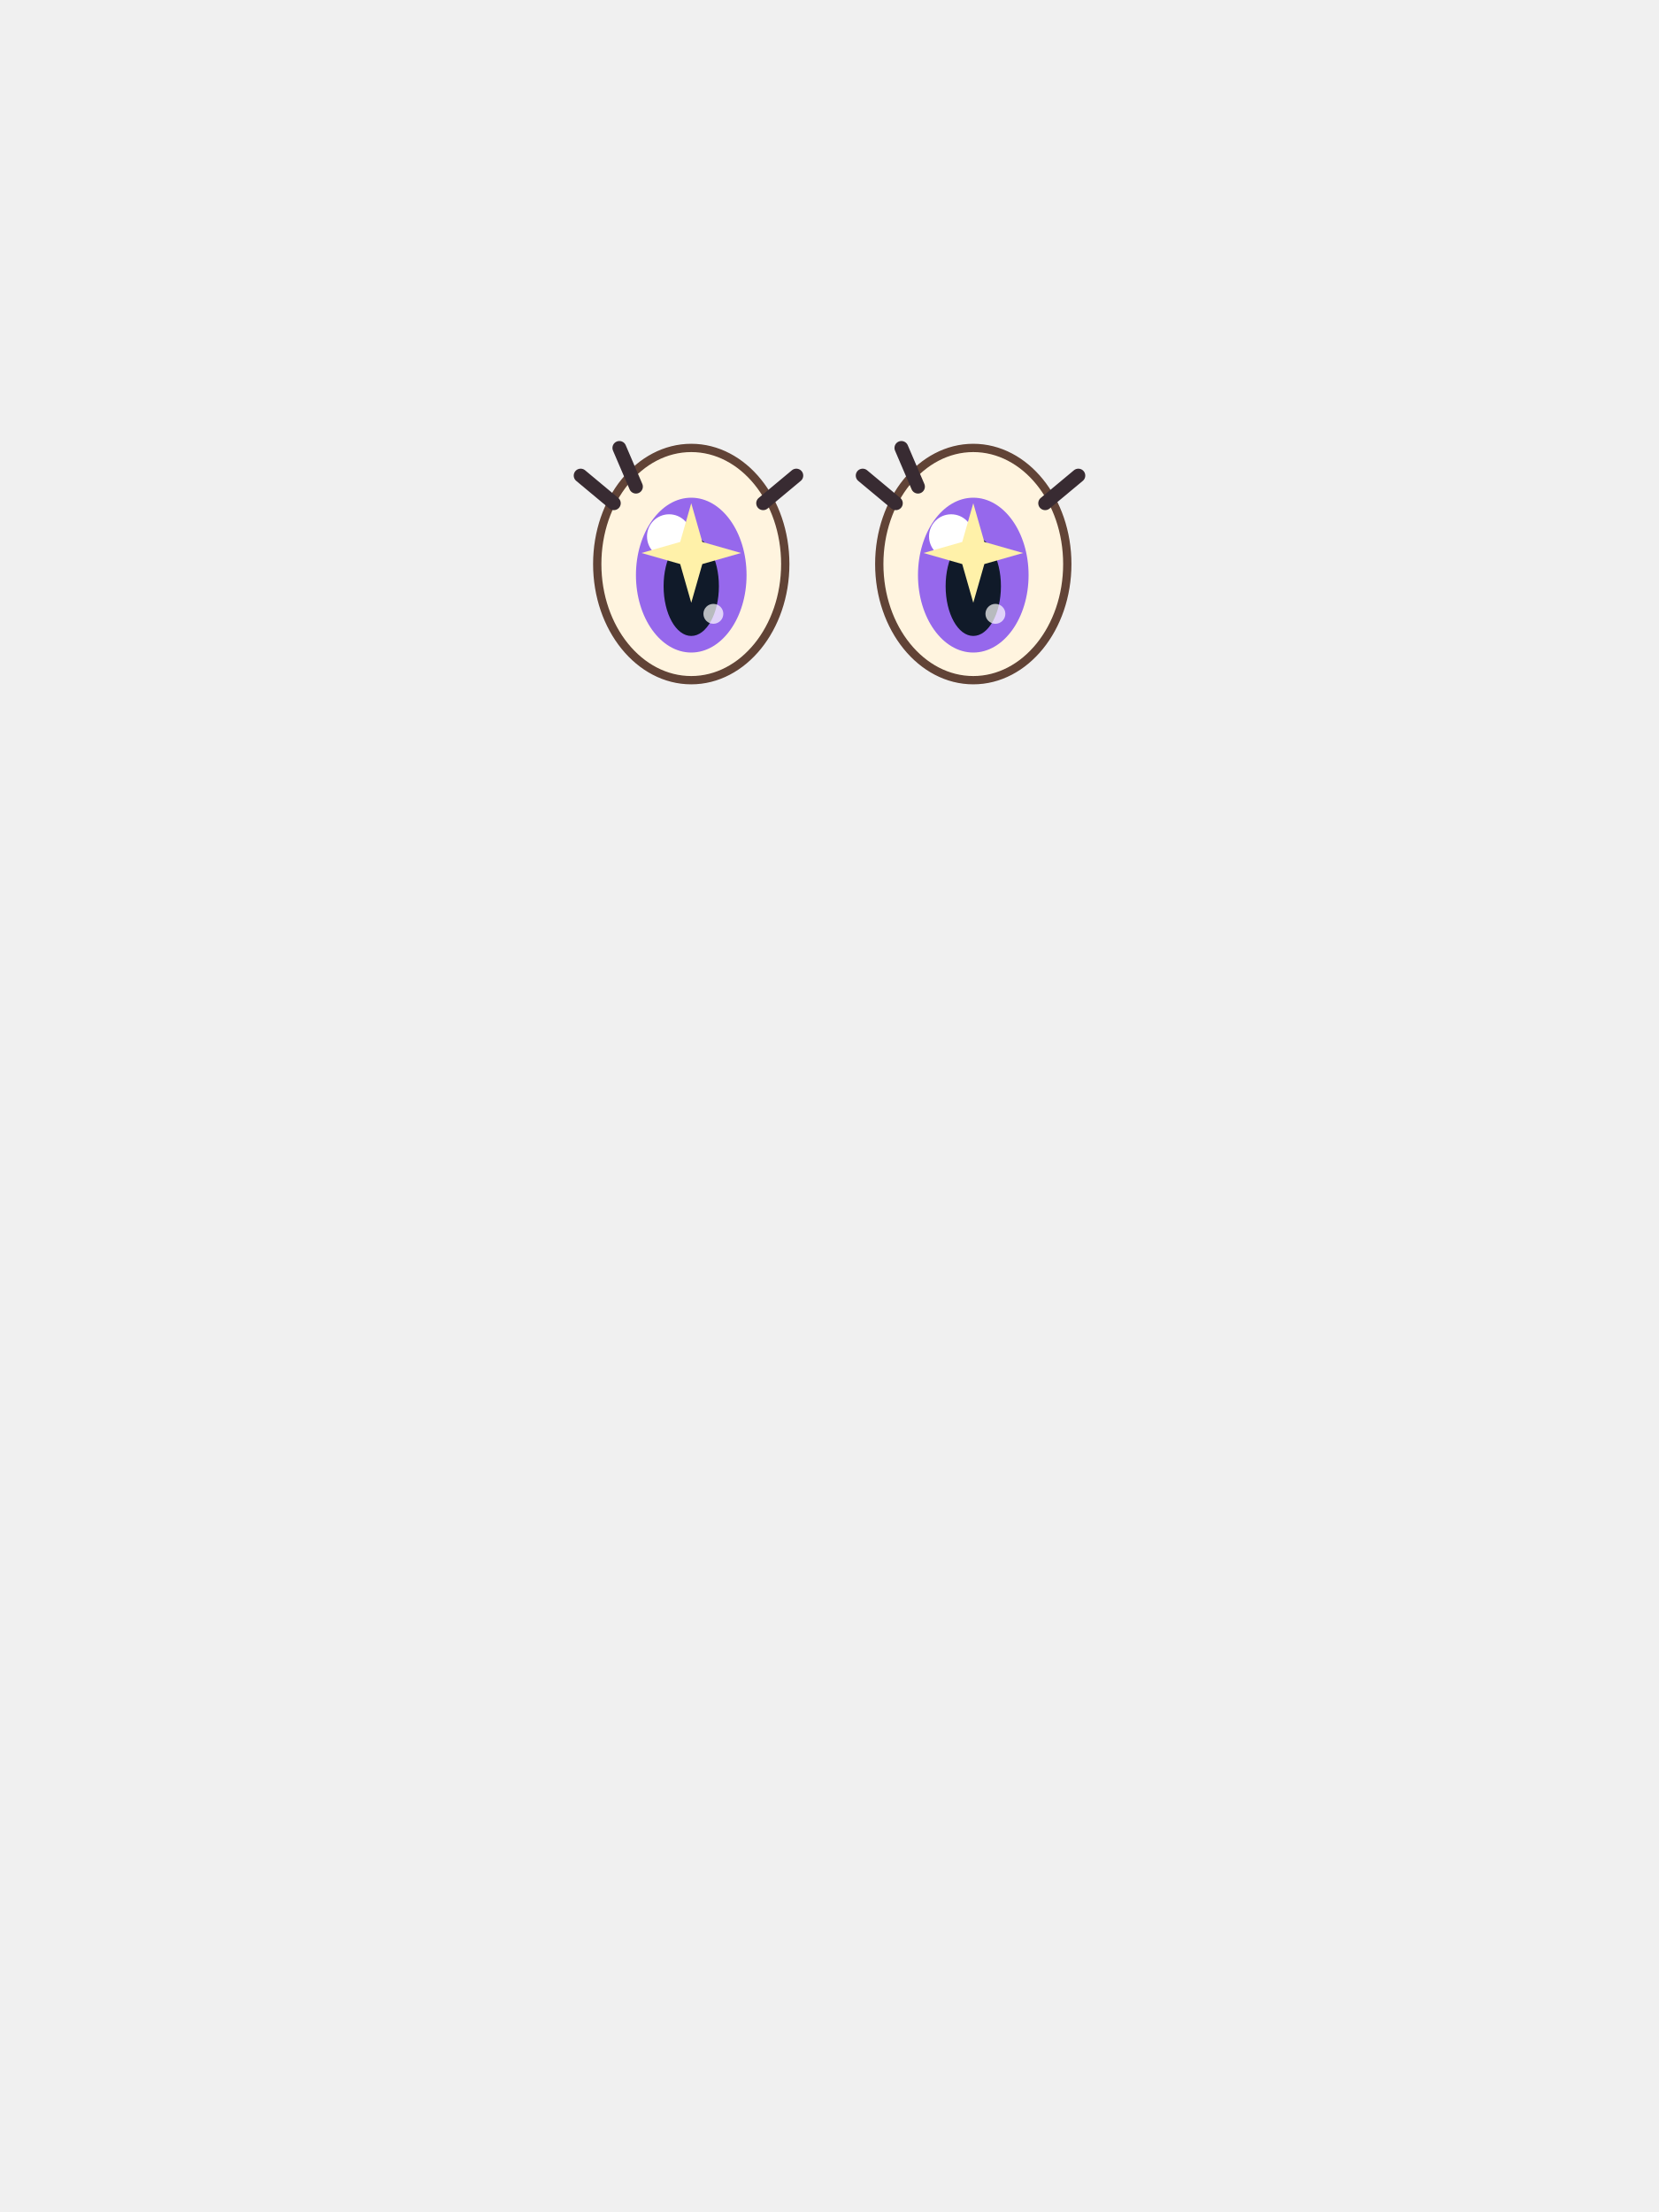
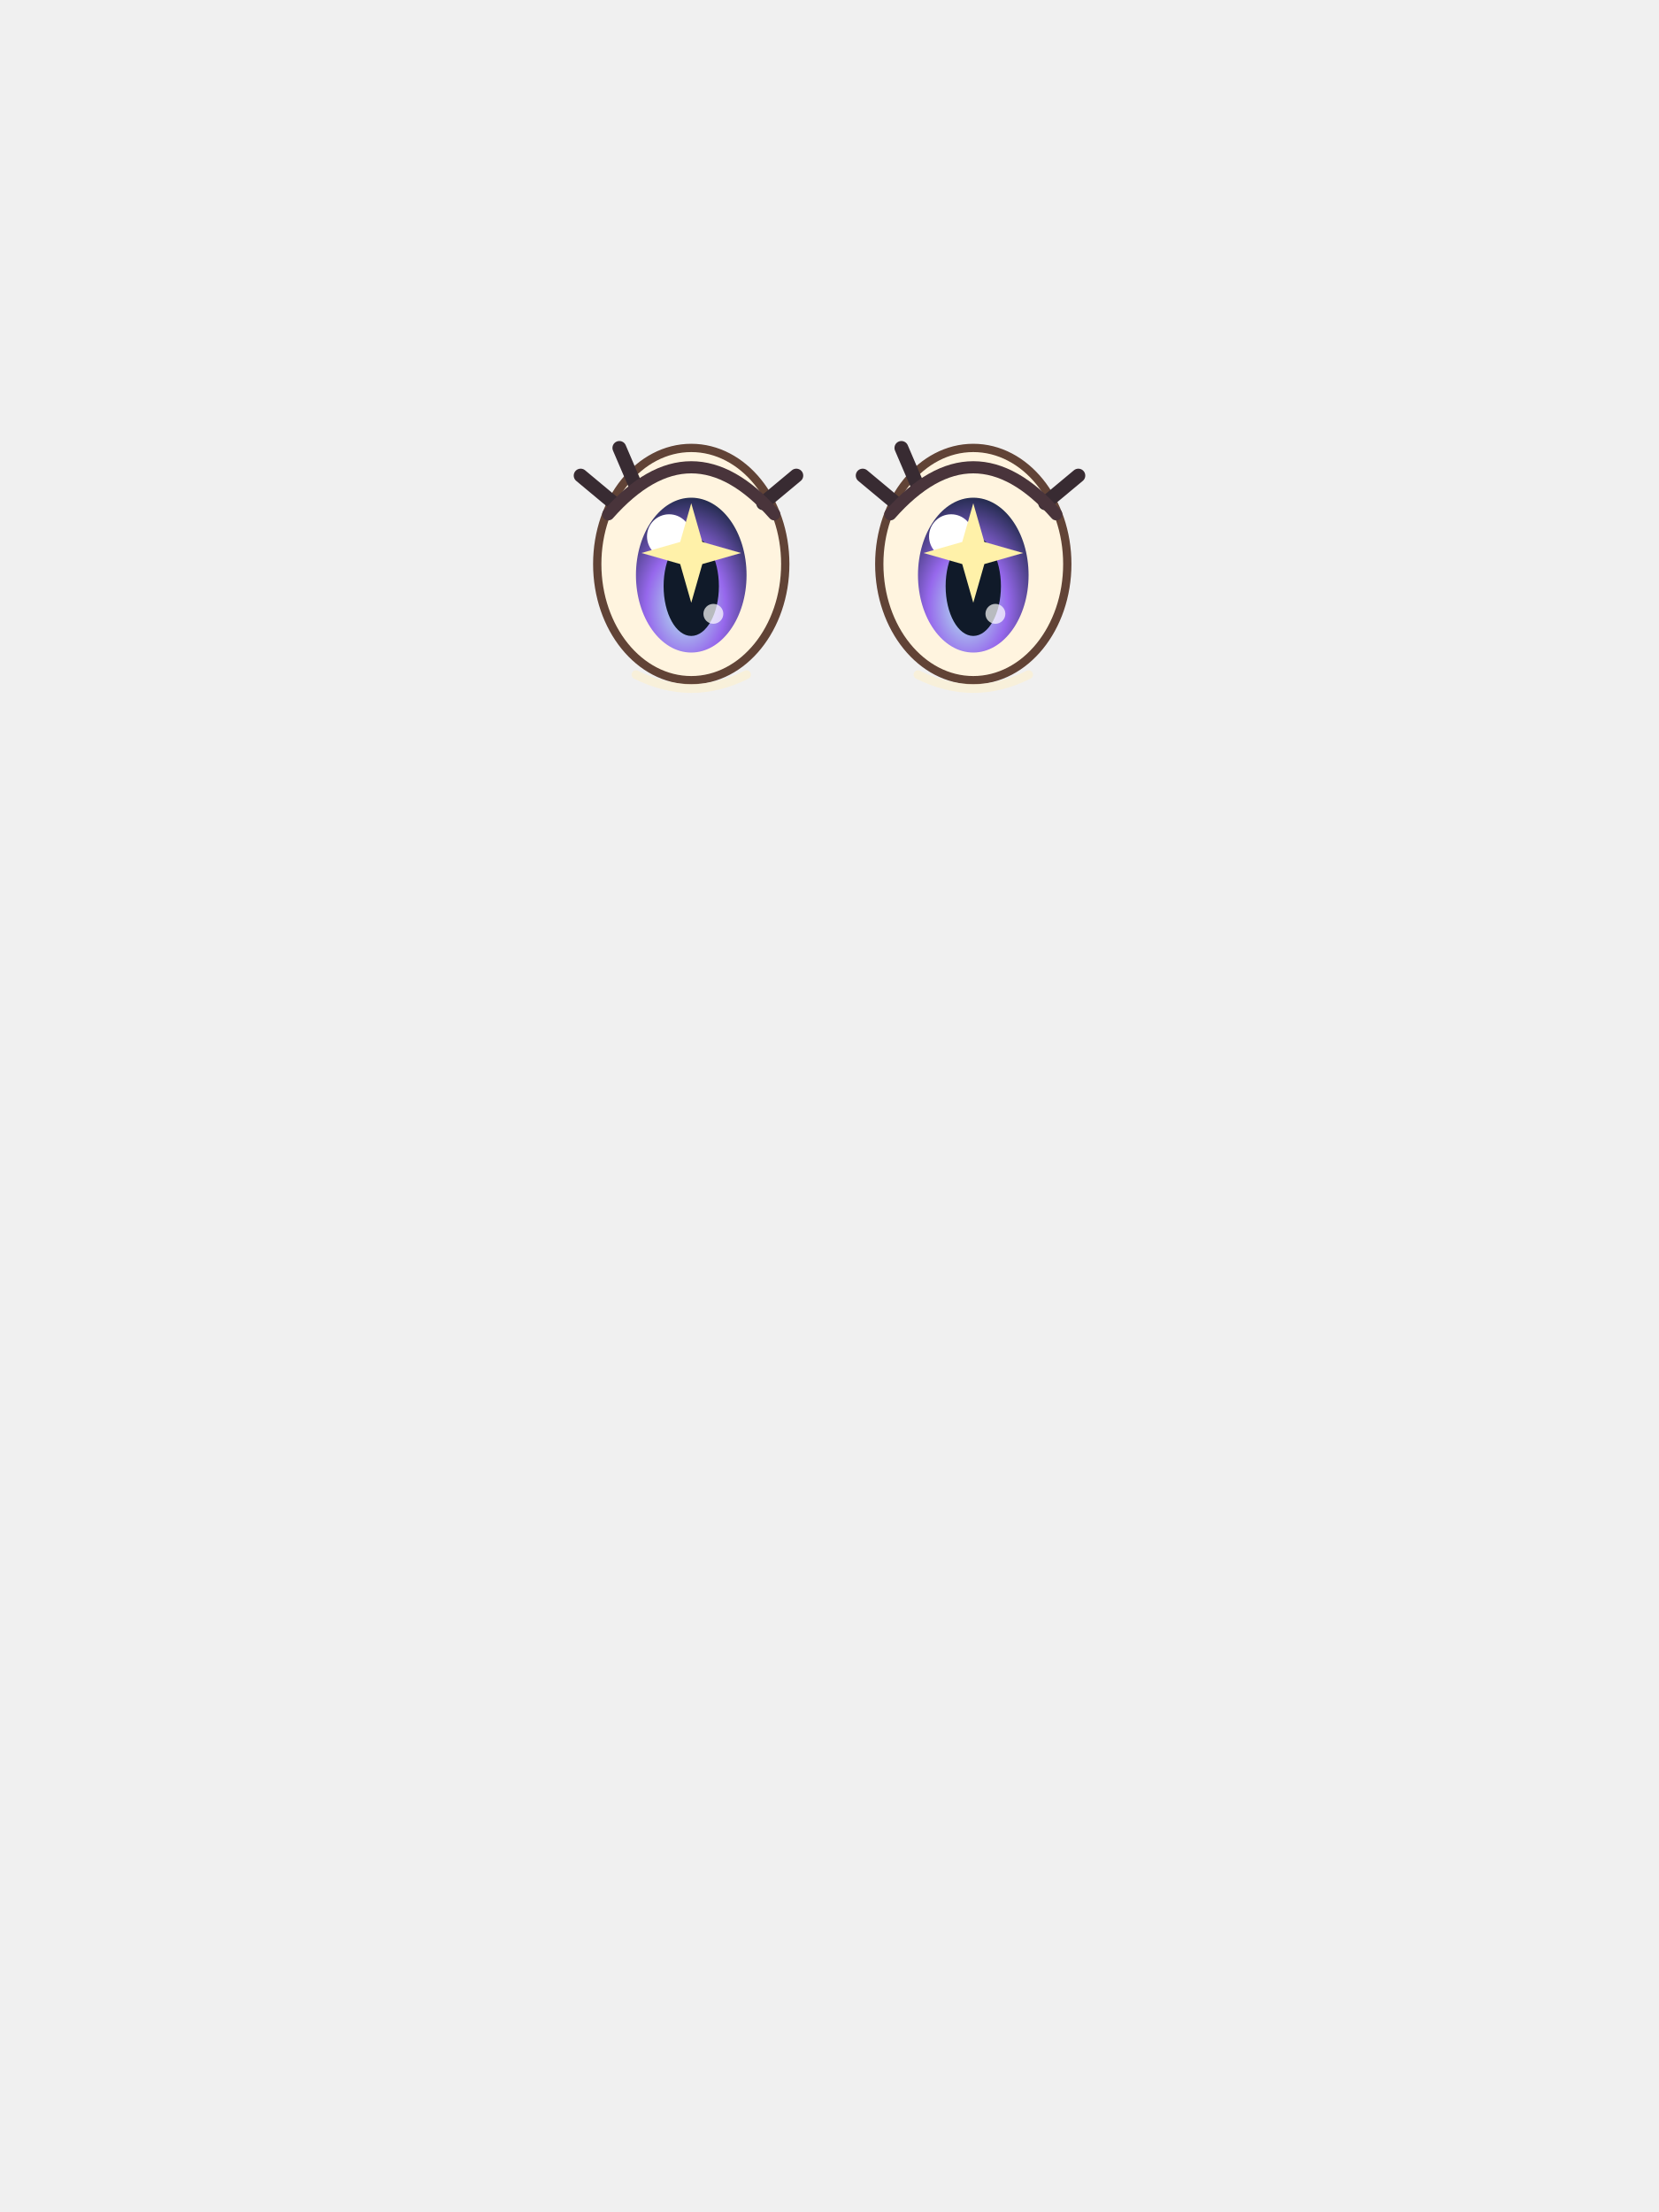
<svg xmlns="http://www.w3.org/2000/svg" viewBox="0 0 300 400">
  <defs>
    <radialGradient id="skin" cx=".32" cy=".2" r=".85">
      <stop stop-color="#eac086" />
      <stop offset=".55" stop-color="#93603e" />
      <stop offset="1" stop-color="#392b37" />
    </radialGradient>
    <linearGradient id="cloth" x2=".8" y2="1">
      <stop stop-color="#3d5b75" />
      <stop offset=".5" stop-color="#253648" />
      <stop offset="1" stop-color="#101b2d" />
    </linearGradient>
    <linearGradient id="metal" x2=".75" y2="1">
      <stop stop-color="#dce6e9" />
      <stop offset=".3" stop-color="#7e98ac" />
      <stop offset=".48" stop-color="#e1e9eb" />
      <stop offset=".55" stop-color="#496477" />
      <stop offset="1" stop-color="#192c40" />
    </linearGradient>
    <linearGradient id="trim" x2="1" y2="1">
      <stop stop-color="#edfcff" />
      <stop offset=".4" stop-color="#58e4f5" />
      <stop offset="1" stop-color="#287c9f" />
    </linearGradient>
    <linearGradient id="leather" x2=".8" y2="1">
      <stop stop-color="#c59269" />
      <stop offset=".5" stop-color="#855339" />
      <stop offset="1" stop-color="#392722" />
    </linearGradient>
    <linearGradient id="hair" x2=".3" y2="1">
      <stop stop-color="#8f5a36" />
      <stop offset=".6" stop-color="#492b25" />
      <stop offset="1" stop-color="#241b22" />
    </linearGradient>
    <radialGradient id="lens" cx=".3" cy=".15">
      <stop stop-color="#84d9ef" />
      <stop offset=".6" stop-color="#153e64" />
      <stop offset="1" stop-color="#09182b" />
    </radialGradient>
  </defs>
  <ellipse cx="125" cy="102" rx="17" ry="21" fill="#fff4df" stroke="#614336" stroke-width="1.5" />
-   <ellipse cx="125" cy="104" rx="10" ry="14" fill="#9668ec" />
+   <defs>
+     <radialGradient id="iris-finish-125" cx=".45" cy=".7" r=".75">
+       <stop stop-color="#b7f6f0" />
+       <stop offset=".48" stop-color="#9668ec" />
+       <stop offset="1" stop-color="#16243b" />
+     </radialGradient>
+   </defs>
+   <ellipse cx="125" cy="104" rx="10" ry="14" fill="url(#iris-finish-125)" />
  <ellipse cx="125" cy="106" rx="5" ry="9" fill="#101a29" />
  <circle cx="121" cy="97" r="4" fill="white" />
  <circle cx="129" cy="111" r="1.8" fill="#fff" opacity=".7" />
  <path d="M111 91l-6-5m10 2-3-7m26 10 6-5" stroke="#382b32" stroke-width="2.5" stroke-linecap="round" />
  <ellipse cx="176" cy="102" rx="17" ry="21" fill="#fff4df" stroke="#614336" stroke-width="1.5" />
-   <ellipse cx="176" cy="104" rx="10" ry="14" fill="#9668ec" />
+   <defs>
+     <radialGradient id="iris-finish-176" cx=".45" cy=".7" r=".75">
+       <stop stop-color="#b7f6f0" />
+       <stop offset=".48" stop-color="#9668ec" />
+       <stop offset="1" stop-color="#16243b" />
+     </radialGradient>
+   </defs>
+   <ellipse cx="176" cy="104" rx="10" ry="14" fill="url(#iris-finish-176)" />
  <ellipse cx="176" cy="106" rx="5" ry="9" fill="#101a29" />
  <circle cx="172" cy="97" r="4" fill="white" />
  <circle cx="180" cy="111" r="1.8" fill="#fff" opacity=".7" />
  <path d="M162 91l-6-5m10 2-3-7m26 10 6-5" stroke="#382b32" stroke-width="2.5" stroke-linecap="round" />
  <g fill="#fff1a9">
    <path d="M125 91l2 7 7 2-7 2-2 7-2-7-7-2 7-2ZM176 91l2 7 7 2-7 2-2 7-2-7-7-2 7-2Z" />
  </g>
+   <g data-face-finish="1">
+     <path d="M110 93Q125 76 140 93" fill="none" stroke="#49343b" stroke-width="2.2" stroke-linecap="round" />
+     <path d="M115 122Q125 127 135 122" fill="none" stroke="#fff0c9" stroke-width="1.6" opacity=".55" stroke-linecap="round" />
+     <path d="M161 93Q176 76 191 93" fill="none" stroke="#49343b" stroke-width="2.2" stroke-linecap="round" />
+     <path d="M166 122Q176 127 186 122" fill="none" stroke="#fff0c9" stroke-width="1.6" opacity=".55" stroke-linecap="round" />
+   </g>
</svg>
